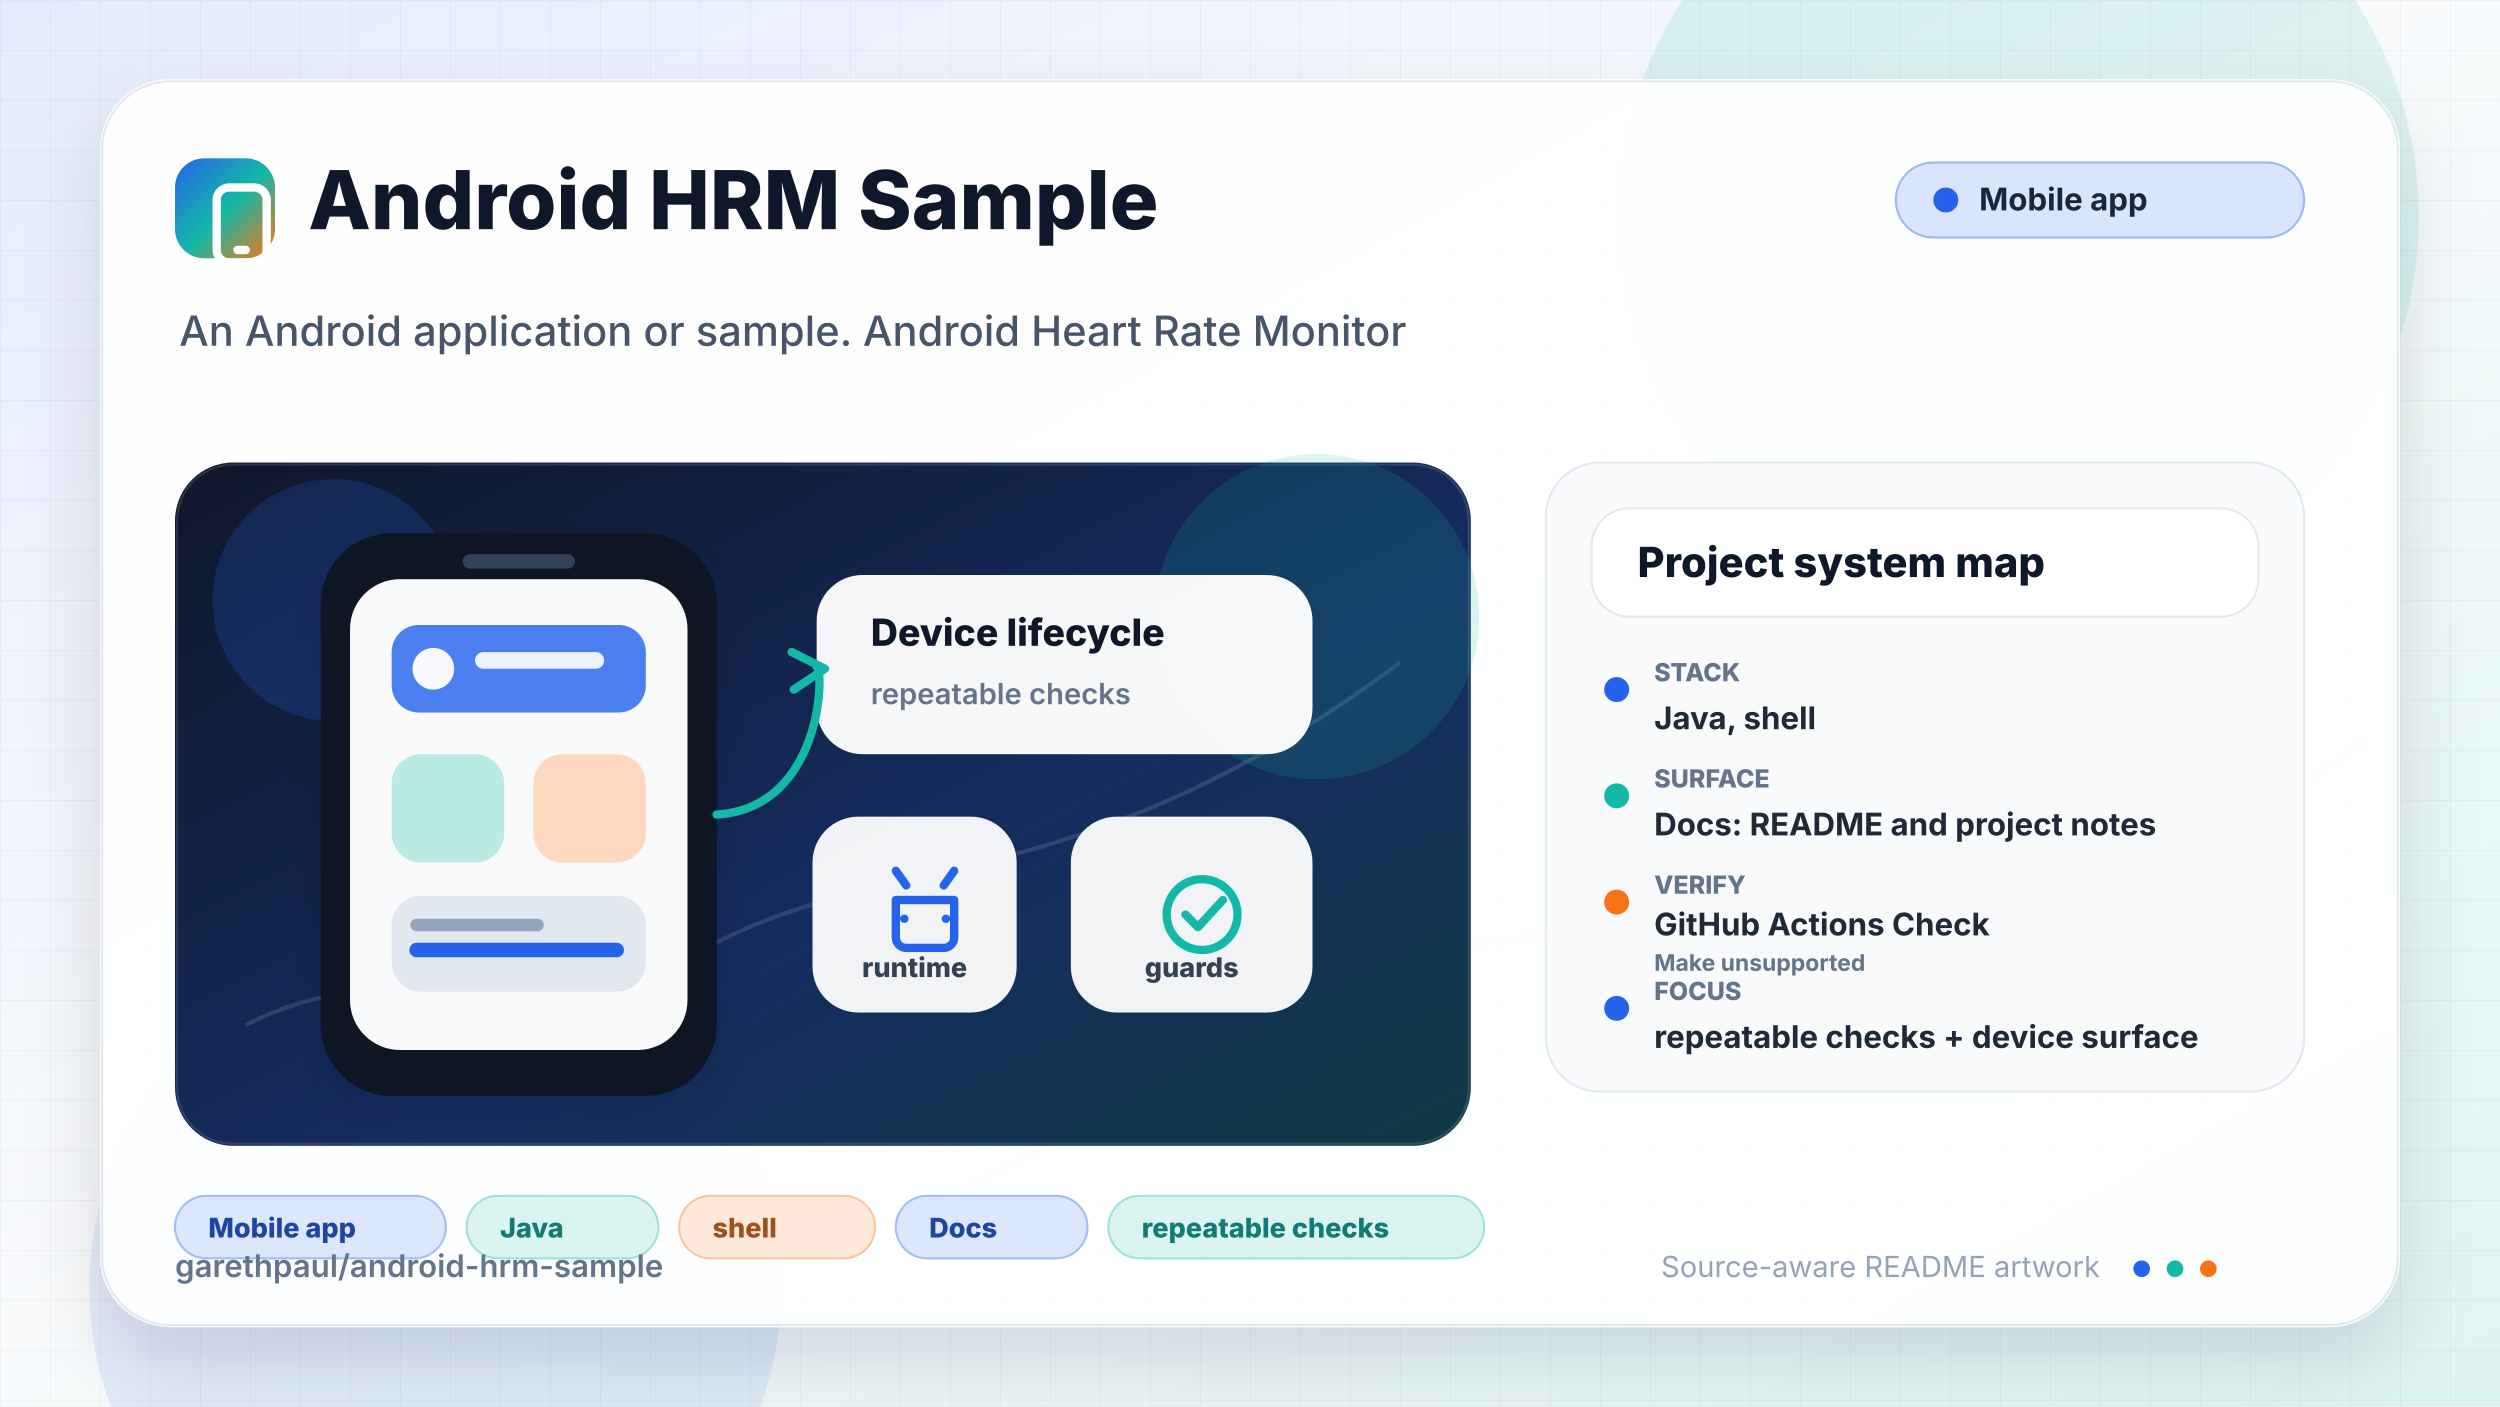
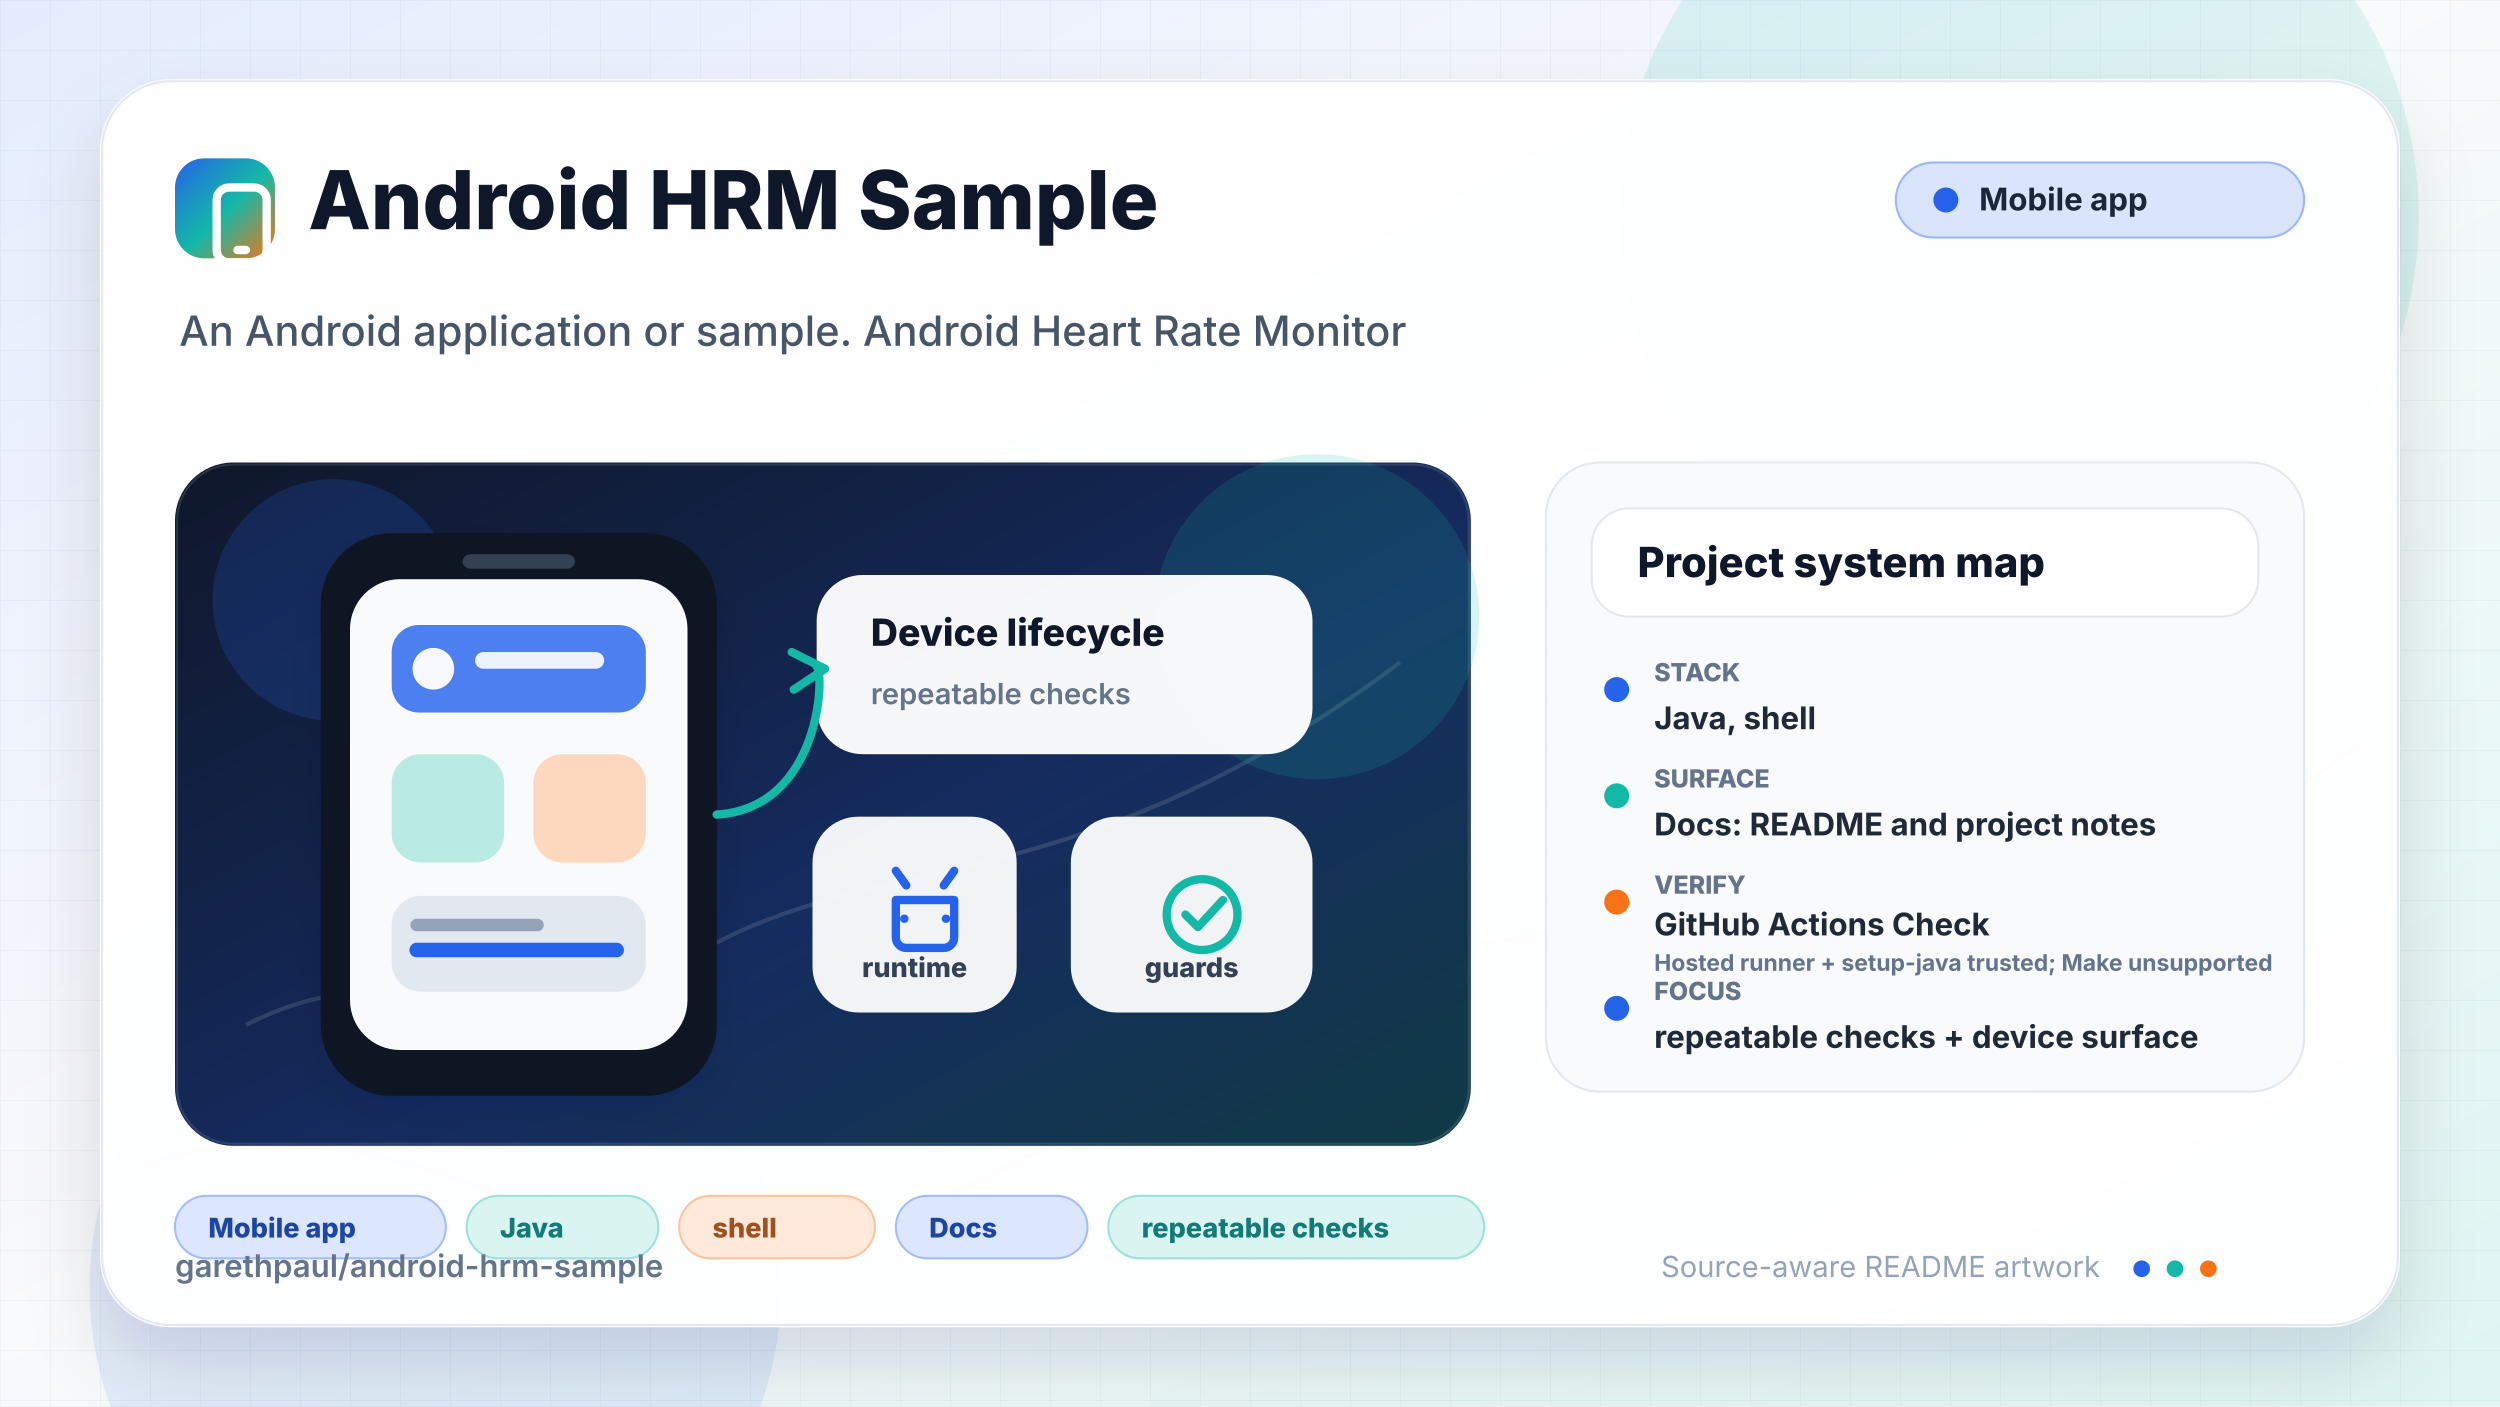
<svg xmlns="http://www.w3.org/2000/svg" width="1200" height="675" viewBox="0 0 1200 675" role="img" aria-labelledby="p1afz4pv-title p1afz4pv-desc">
  <defs>
    <linearGradient id="p1afz4pv-bg" x1="0" y1="0" x2="1" y2="1">
      <stop offset="0%" stop-color="#e5ecfd" />
      <stop offset="48%" stop-color="#f8fafc" />
      <stop offset="100%" stop-color="#def5f3" />
    </linearGradient>
    <linearGradient id="p1afz4pv-stage" x1="0" y1="0" x2="1" y2="1">
      <stop offset="0%" stop-color="#0f172a" />
      <stop offset="58%" stop-color="#152c60" />
      <stop offset="100%" stop-color="#103a45" />
    </linearGradient>
    <linearGradient id="p1afz4pv-accent" x1="0" y1="0" x2="1" y2="1">
      <stop offset="0%" stop-color="#2563eb" />
      <stop offset="52%" stop-color="#14b8a6" />
      <stop offset="100%" stop-color="#f97316" />
    </linearGradient>
    <linearGradient id="p1afz4pv-soft" x1="0" y1="0" x2="1" y2="1">
      <stop offset="0%" stop-color="#cbdafa" />
      <stop offset="100%" stop-color="#fee0cc" />
    </linearGradient>
    <filter id="p1afz4pv-shadow" x="-20%" y="-20%" width="140%" height="150%">
      <feDropShadow dx="0" dy="18" stdDeviation="18" flood-color="#0f172a" flood-opacity="0.14" />
    </filter>
    <filter id="p1afz4pv-miniShadow" x="-20%" y="-20%" width="140%" height="150%">
      <feDropShadow dx="0" dy="8" stdDeviation="10" flood-color="#0f172a" flood-opacity="0.12" />
    </filter>
    <pattern id="p1afz4pv-grid" width="24" height="24" patternUnits="userSpaceOnUse">
      <path d="M24 0H0v24" fill="none" stroke="#94a3b8" stroke-opacity="0.16" stroke-width="1" />
    </pattern>
    <style>
      .label { font: 700 13px ui-sans-serif, system-ui, -apple-system, BlinkMacSystemFont, "Segoe UI", sans-serif; letter-spacing: 0; text-transform: uppercase; }
      .body { font-family: ui-sans-serif, system-ui, -apple-system, BlinkMacSystemFont, "Segoe UI", sans-serif; letter-spacing: 0; }
    </style>
  </defs>
  <rect width="1200" height="675" fill="url(#p1afz4pv-bg)" />
  <rect width="1200" height="675" fill="url(#p1afz4pv-grid)" opacity="0.65" />
  <circle cx="209" cy="618" r="166" fill="#2563eb" opacity="0.10" />
  <circle cx="969" cy="104" r="192" fill="#14b8a6" opacity="0.12" />
  <path d="M66 560 C214 512 278 642 430 584 C576 528 676 408 838 462 C966 504 1034 426 1134 356" fill="none" stroke="#f97316" stroke-width="2" stroke-opacity="0.18" />
  <rect x="48" y="38" width="1104" height="599" rx="34" fill="#ffffff" opacity="0.94" filter="url(#p1afz4pv-shadow)" />
  <rect x="49" y="39" width="1102" height="597" rx="33" fill="none" stroke="#e2e8f0" stroke-width="1" />
  <g class="body">
    <rect x="84" y="76" width="48" height="48" rx="14" fill="url(#p1afz4pv-accent)" />
    <rect x="104" y="90" width="24" height="36" rx="6" stroke="#ffffff" stroke-width="4" stroke-linecap="round" stroke-linejoin="round" fill="none" />
    <path d="M16 30h4" transform="translate(98 90)" stroke="#ffffff" stroke-width="4" stroke-linecap="round" stroke-linejoin="round" fill="none" />
    <text x="148" y="110" fill="#0f172a" font-size="39" font-weight="800">Android HRM Sample</text>
    <rect x="910" y="78" width="196" height="36" rx="18" fill="#dae4fc" stroke="#9bb7f6" />
    <circle cx="934" cy="96" r="6" fill="#2563eb" />
    <text x="950" y="101" fill="#1c2639" font-size="15" font-weight="700">Mobile app</text>
    <text x="86" y="166" fill="#475569" font-size="20" font-weight="500">An Android application or sample. Android Heart Rate Monitor</text>
  </g>
  <g transform="translate(84 222)">
    <rect x="0" y="0" width="622" height="328" rx="28" fill="url(#p1afz4pv-stage)" />
    <rect x="1" y="1" width="620" height="326" rx="27" fill="none" stroke="#ffffff" stroke-opacity="0.12" />
    <path d="M34 270 C116 228 166 286 250 236 C338 184 430 214 588 96" fill="none" stroke="#ffffff" stroke-opacity="0.12" stroke-width="2" />
    <circle cx="76" cy="66" r="58" fill="#2563eb" opacity="0.20" />
    <circle cx="548" cy="74" r="78" fill="#14b8a6" opacity="0.16" />
    <g class="body">
      <rect x="70" y="34" width="190" height="270" rx="34" fill="#0b1220" filter="url(#p1afz4pv-miniShadow)" />
      <rect x="84" y="56" width="162" height="226" rx="24" fill="#f8fafc" />
      <rect x="138" y="44" width="54" height="7" rx="4" fill="#334155" />
      <rect x="104" y="78" width="122" height="42" rx="13" fill="#4c7fef" />
      <circle cx="124" cy="99" r="10" fill="#ffffff" opacity="0.95" />
      <rect x="144" y="91" width="62" height="8" rx="4" fill="#ffffff" opacity="0.9" />
      <rect x="104" y="140" width="54" height="52" rx="14" fill="#b9eae4" />
      <rect x="172" y="140" width="54" height="52" rx="14" fill="#fdd8be" />
      <rect x="104" y="208" width="122" height="46" rx="14" fill="#e2e8f0" />
      <path d="M116 234h96" stroke="#2563eb" stroke-width="7" stroke-linecap="round" />
      <path d="M116 222h58" stroke="#94a3b8" stroke-width="6" stroke-linecap="round" />
      <rect x="308" y="54" width="238" height="86" rx="22" fill="#ffffff" opacity="0.96" />
      <text x="334" y="88" fill="#0f172a" font-size="18" font-weight="800">Device lifecycle</text>
      <text x="334" y="116" fill="#64748b" font-size="14" font-weight="600">repeatable checks</text>
      <path d="M260 169 C310 166 312 101 308 98" fill="none" stroke="#14b8a6" stroke-width="4" stroke-linecap="round" />
      <path d="M296 91 l16 8 -15 10" fill="none" stroke="#14b8a6" stroke-width="4" stroke-linecap="round" stroke-linejoin="round" />
      <rect x="306" y="170" width="98" height="94" rx="22" fill="#ffffff" opacity="0.94" />
      <rect x="430" y="170" width="116" height="94" rx="22" fill="#ffffff" opacity="0.94" />
      <path d="M8 16h28v18a5 5 0 0 1-5 5H13a5 5 0 0 1-5-5V16z" transform="translate(338 194)" stroke="#2563eb" stroke-width="4" stroke-linecap="round" stroke-linejoin="round" fill="none" />
      <path d="M13 9 8 2 M31 9l5-7 M12 25h.1 M32 25h.1" transform="translate(338 194)" stroke="#2563eb" stroke-width="4" stroke-linecap="round" stroke-linejoin="round" fill="none" />
      <circle cx="493" cy="217" r="17" stroke="#14b8a6" stroke-width="4" stroke-linecap="round" stroke-linejoin="round" fill="none" />
      <path d="M13 21l6 6 12-13" transform="translate(472 196)" stroke="#14b8a6" stroke-width="4" stroke-linecap="round" stroke-linejoin="round" fill="none" />
      <text x="355" y="247" fill="#334155" font-size="13" text-anchor="middle" font-weight="800">runtime</text>
      <text x="488" y="247" fill="#334155" font-size="13" text-anchor="middle" font-weight="800">guards</text>
    </g>
  </g>
  <g class="body" transform="translate(742 222)">
    <rect x="0" y="0" width="364" height="302" rx="26" fill="#f8fafc" stroke="#e2e8f0" />
    <rect x="22" y="22" width="320" height="52" rx="18" fill="#ffffff" stroke="#e5e7eb" />
    <text x="44" y="55" fill="#0f172a" font-size="20" font-weight="800">Project system map</text>
    <g transform="translate(24 94)">
      <circle cx="10" cy="15" r="6" fill="#2563eb" />
      <text x="28" y="11" fill="#64748b" font-size="12" font-weight="800">STACK</text>
      <text x="28" y="34" fill="#1f2937" font-size="15" font-weight="650">Java, shell</text>
    </g>
    <g transform="translate(24 145)">
      <circle cx="10" cy="15" r="6" fill="#14b8a6" />
      <text x="28" y="11" fill="#64748b" font-size="12" font-weight="800">SURFACE</text>
      <text x="28" y="34" fill="#1f2937" font-size="15" font-weight="650">Docs: README and project notes</text>
    </g>
    <g transform="translate(24 196)">
      <circle cx="10" cy="15" r="6" fill="#f97316" />
      <text x="28" y="11" fill="#64748b" font-size="12" font-weight="800">VERIFY</text>
      <text x="28" y="31" fill="#1f2937" font-size="15" font-weight="650">GitHub Actions Check</text>
-       <text x="28" y="48" fill="#64748b" font-size="11" font-weight="650">Make unsupported</text>
+       <text x="28" y="48" fill="#64748b" font-size="11" font-weight="650">Hosted runner + setup-java trusted; Make unsupported</text>
    </g>
    <g transform="translate(24 247)">
      <circle cx="10" cy="15" r="6" fill="#2563eb" />
      <text x="28" y="11" fill="#64748b" font-size="12" font-weight="800">FOCUS</text>
      <text x="28" y="34" fill="#1f2937" font-size="15" font-weight="650">repeatable checks + device surface</text>
    </g>
  </g>
  <g class="body">
    <rect x="84" y="574" width="130" height="30" rx="15" fill="#dce6fc" stroke="#a3bdf7" />
    <text x="100" y="594" fill="#1d46a2" font-size="13" font-weight="800">Mobile app</text>
    <rect x="224" y="574" width="92" height="30" rx="15" fill="#d9f4f1" stroke="#9ce1da" />
    <text x="240" y="594" fill="#127b77" font-size="13" font-weight="800">Java</text>
    <rect x="326" y="574" width="94" height="30" rx="15" fill="#fee9da" stroke="#fcc49d" />
    <text x="342" y="594" fill="#a0501e" font-size="13" font-weight="800">shell</text>
    <rect x="430" y="574" width="92" height="30" rx="15" fill="#dce6fc" stroke="#a3bdf7" />
    <text x="446" y="594" fill="#1d46a2" font-size="13" font-weight="800">Docs</text>
    <rect x="532" y="574" width="180.4" height="30" rx="15" fill="#d9f4f1" stroke="#9ce1da" />
    <text x="548" y="594" fill="#127b77" font-size="13" font-weight="800">repeatable checks</text>
  </g>
  <g class="body">
    <text x="84" y="613" fill="#64748b" font-size="15" font-weight="600">garethpaul/android-hrm-sample</text>
    <text x="1008" y="613" fill="#94a3b8" font-size="14" text-anchor="end">Source-aware README artwork</text>
    <circle cx="1028" cy="609" r="4" fill="#2563eb" />
    <circle cx="1044" cy="609" r="4" fill="#14b8a6" />
    <circle cx="1060" cy="609" r="4" fill="#f97316" />
  </g>
</svg>
